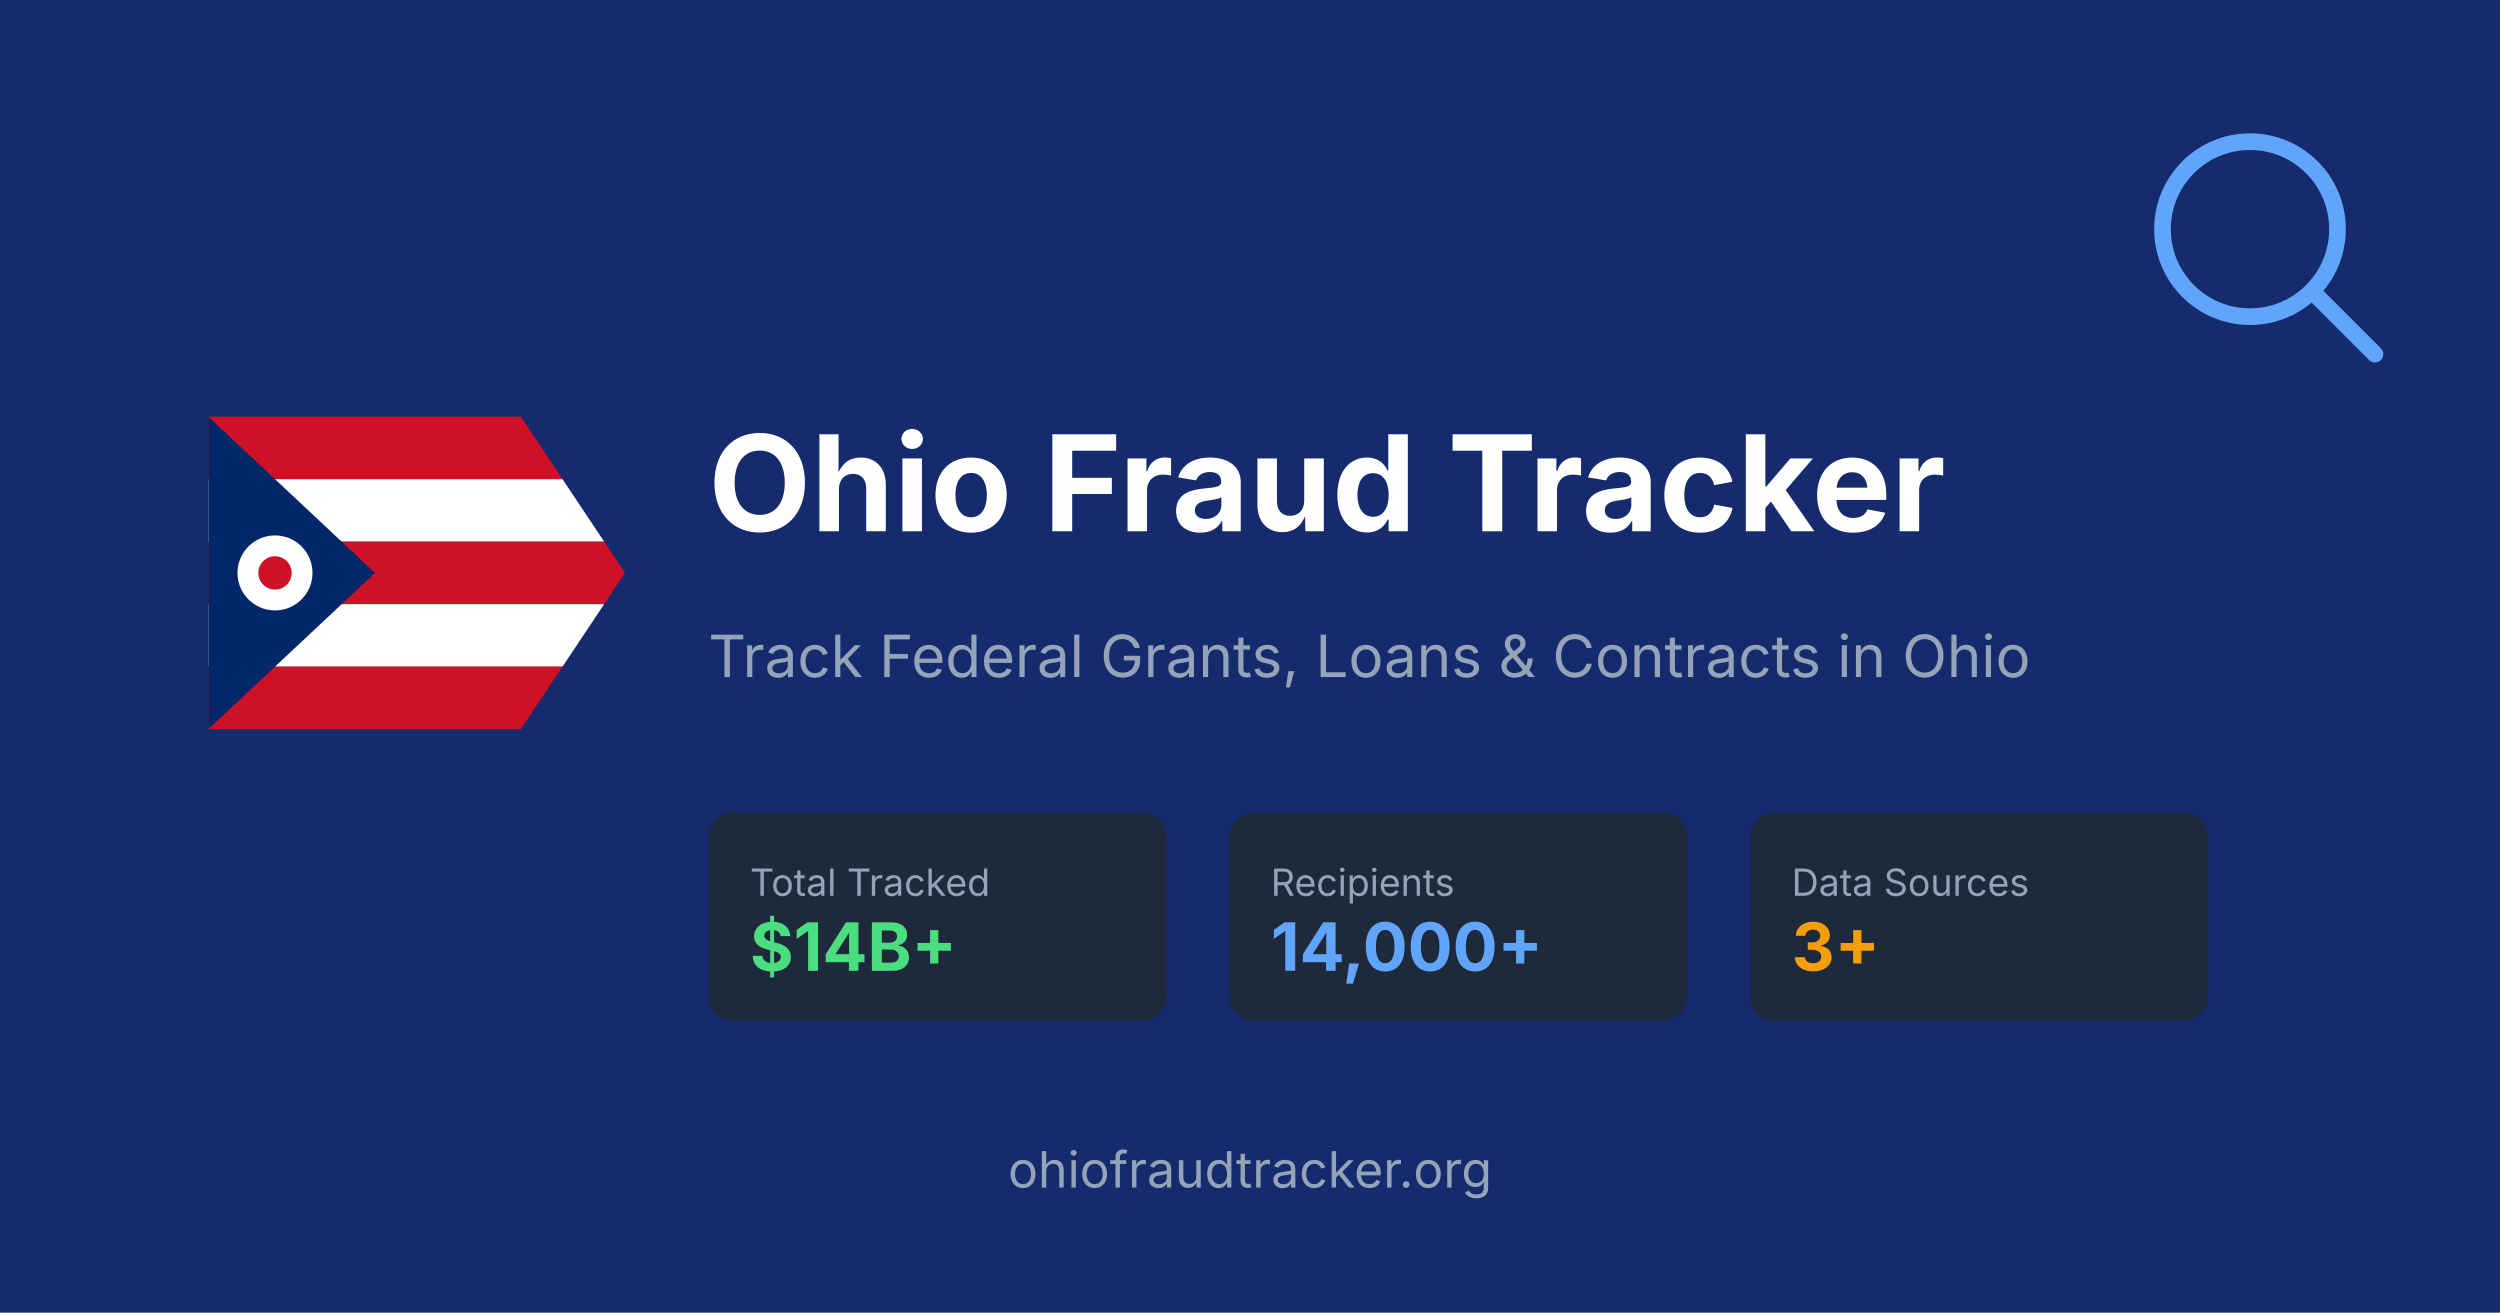
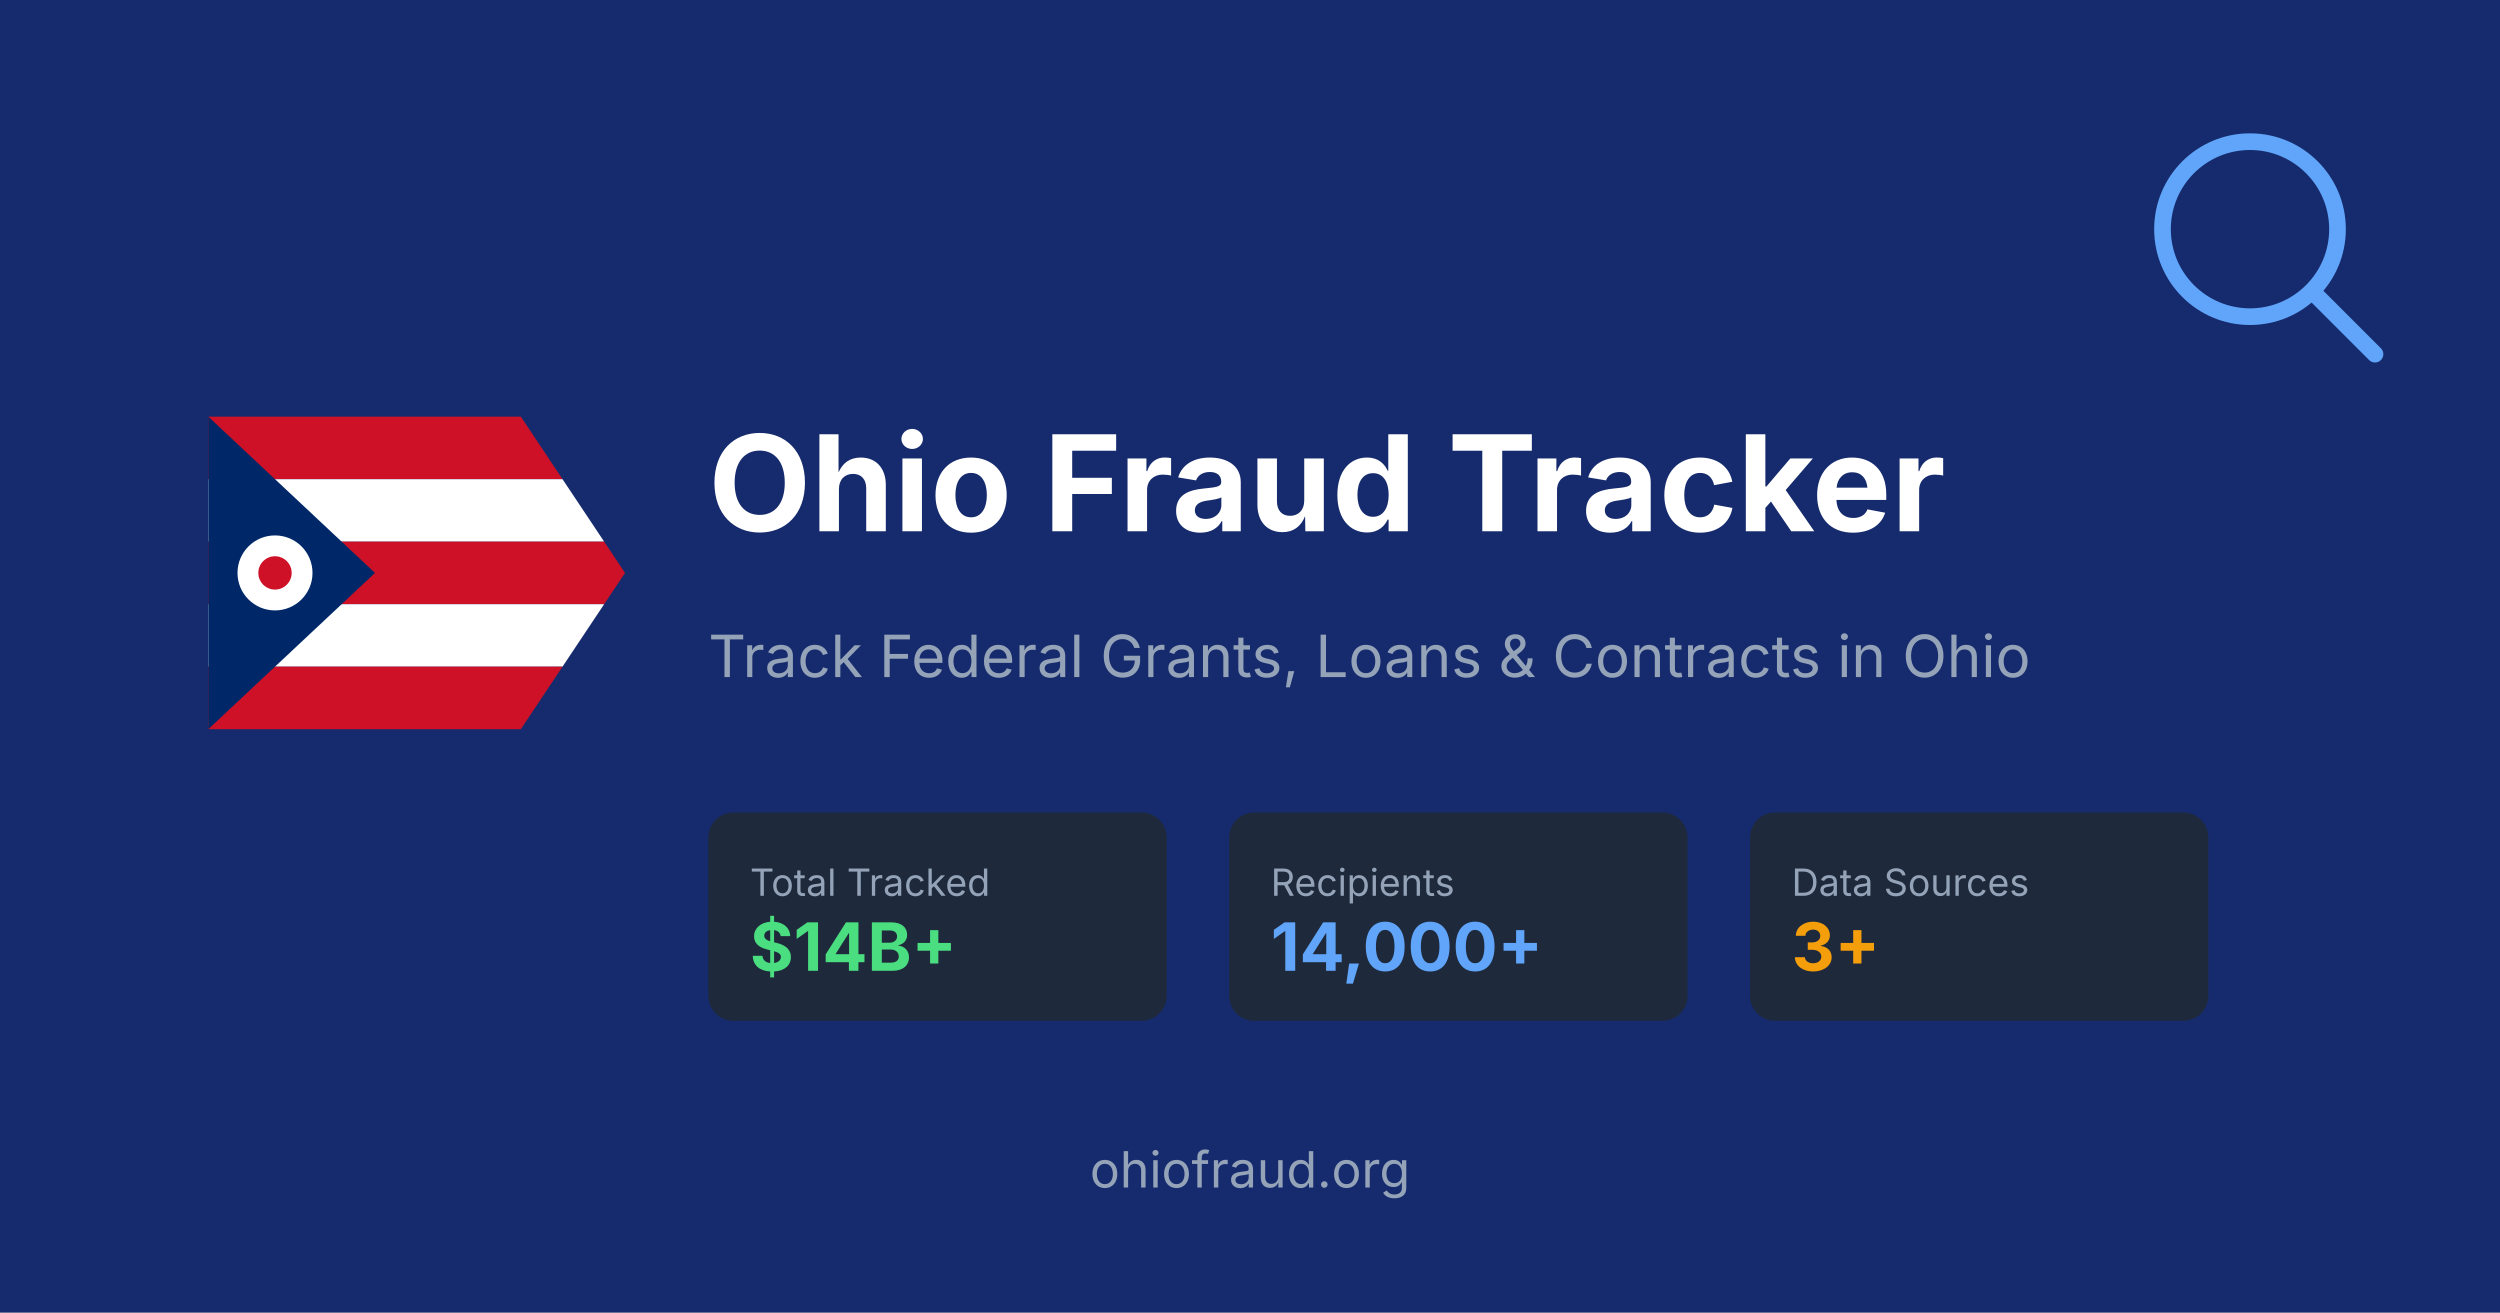
<svg xmlns="http://www.w3.org/2000/svg" width="1200" height="630" viewBox="0 0 1200 630" fill="none">
  <rect width="1200" height="630" fill="#0f172a" />
  <rect width="1200" height="630" fill="url(#gradient)" opacity="0.5" />
  <defs>
    <linearGradient id="gradient" x1="0" y1="0" x2="1200" y2="630">
      <stop offset="0%" stop-color="#1e40af" />
      <stop offset="100%" stop-color="#7c3aed" />
    </linearGradient>
  </defs>
  <circle cx="1080" cy="110" r="42" stroke="#60a5fa" stroke-width="8" fill="none" />
  <line x1="1110" y1="140" x2="1140" y2="170" stroke="#60a5fa" stroke-width="8" stroke-linecap="round" />
  <g transform="translate(100, 200)">
    <clipPath id="flag-clip">
      <polygon points="0,0 150,0 200,75 150,150 0,150" />
    </clipPath>
    <g clip-path="url(#flag-clip)">
      <rect x="0" y="0" width="200" height="30" fill="#CE1126" />
      <rect x="0" y="30" width="200" height="30" fill="white" />
      <rect x="0" y="60" width="200" height="30" fill="#CE1126" />
      <rect x="0" y="90" width="200" height="30" fill="white" />
      <rect x="0" y="120" width="200" height="30" fill="#CE1126" />
      <polygon points="0,0 0,150 80,75" fill="#002868" />
      <circle cx="32" cy="75" r="18" fill="white" />
      <circle cx="32" cy="75" r="8" fill="#CE1126" />
    </g>
  </g>
  <text x="340" y="255" font-family="Inter, 'DejaVu Sans', system-ui, sans-serif" font-size="64" font-weight="700" fill="white" textLength="700" lengthAdjust="spacingAndGlyphs">
    Ohio Fraud Tracker
  </text>
  <text x="340" y="325" font-family="Inter, 'DejaVu Sans', system-ui, sans-serif" font-size="28" fill="#94a3b8" textLength="760" lengthAdjust="spacingAndGlyphs">
    Track Federal Grants, Loans &amp; Contracts in Ohio
  </text>
  <g transform="translate(340, 390)">
    <rect x="0" y="0" width="220" height="100" rx="12" fill="#1e293b" />
    <text x="20" y="40" font-family="Inter, 'DejaVu Sans', system-ui, sans-serif" font-size="18" fill="#94a3b8">Total Tracked</text>
    <text x="20" y="76" font-family="Inter, 'DejaVu Sans', system-ui, sans-serif" font-size="32" font-weight="700" fill="#4ade80">$14B+</text>
    <rect x="250" y="0" width="220" height="100" rx="12" fill="#1e293b" />
    <text x="270" y="40" font-family="Inter, 'DejaVu Sans', system-ui, sans-serif" font-size="18" fill="#94a3b8">Recipients</text>
    <text x="270" y="76" font-family="Inter, 'DejaVu Sans', system-ui, sans-serif" font-size="32" font-weight="700" fill="#60a5fa">14,000+</text>
    <rect x="500" y="0" width="220" height="100" rx="12" fill="#1e293b" />
    <text x="520" y="40" font-family="Inter, 'DejaVu Sans', system-ui, sans-serif" font-size="18" fill="#94a3b8">Data Sources</text>
    <text x="520" y="76" font-family="Inter, 'DejaVu Sans', system-ui, sans-serif" font-size="32" font-weight="700" fill="#f59e0b">3+</text>
  </g>
  <text x="600" y="570" font-family="Inter, 'DejaVu Sans', system-ui, sans-serif" font-size="24" fill="#94a3b8" text-anchor="middle">
-     ohiofraudtracker.org
+     ohiofraud.org
  </text>
</svg>
